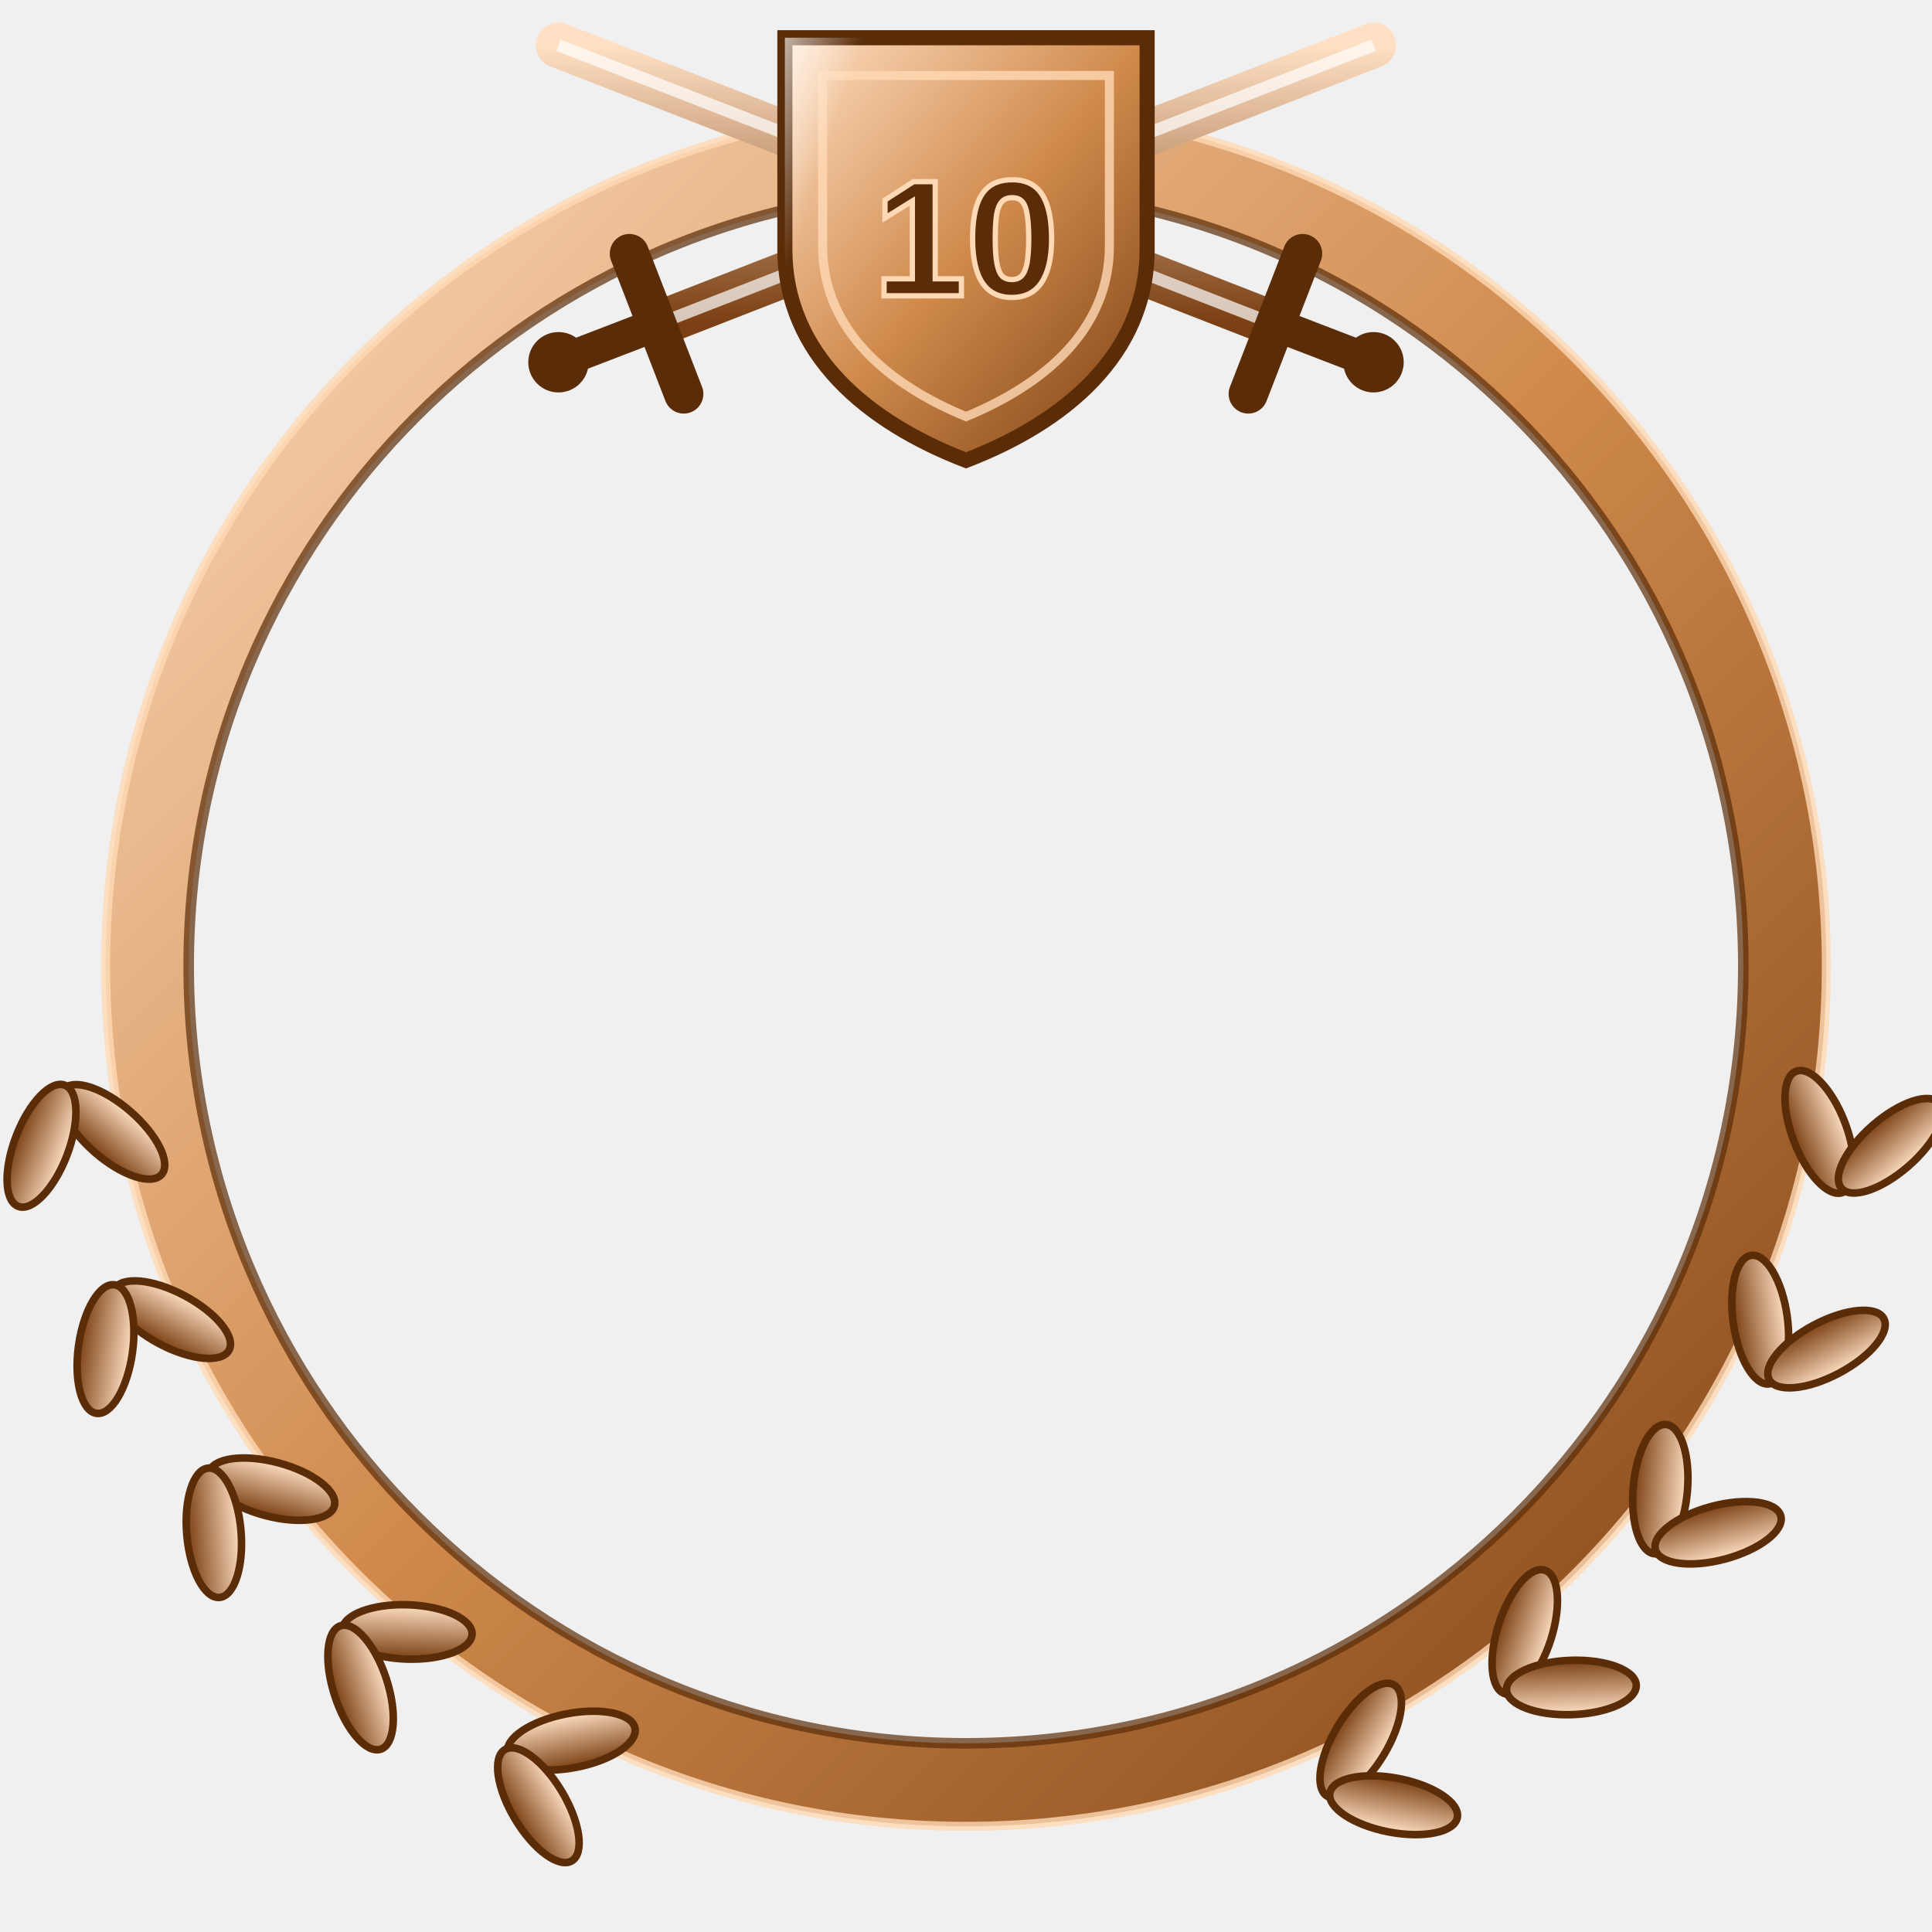
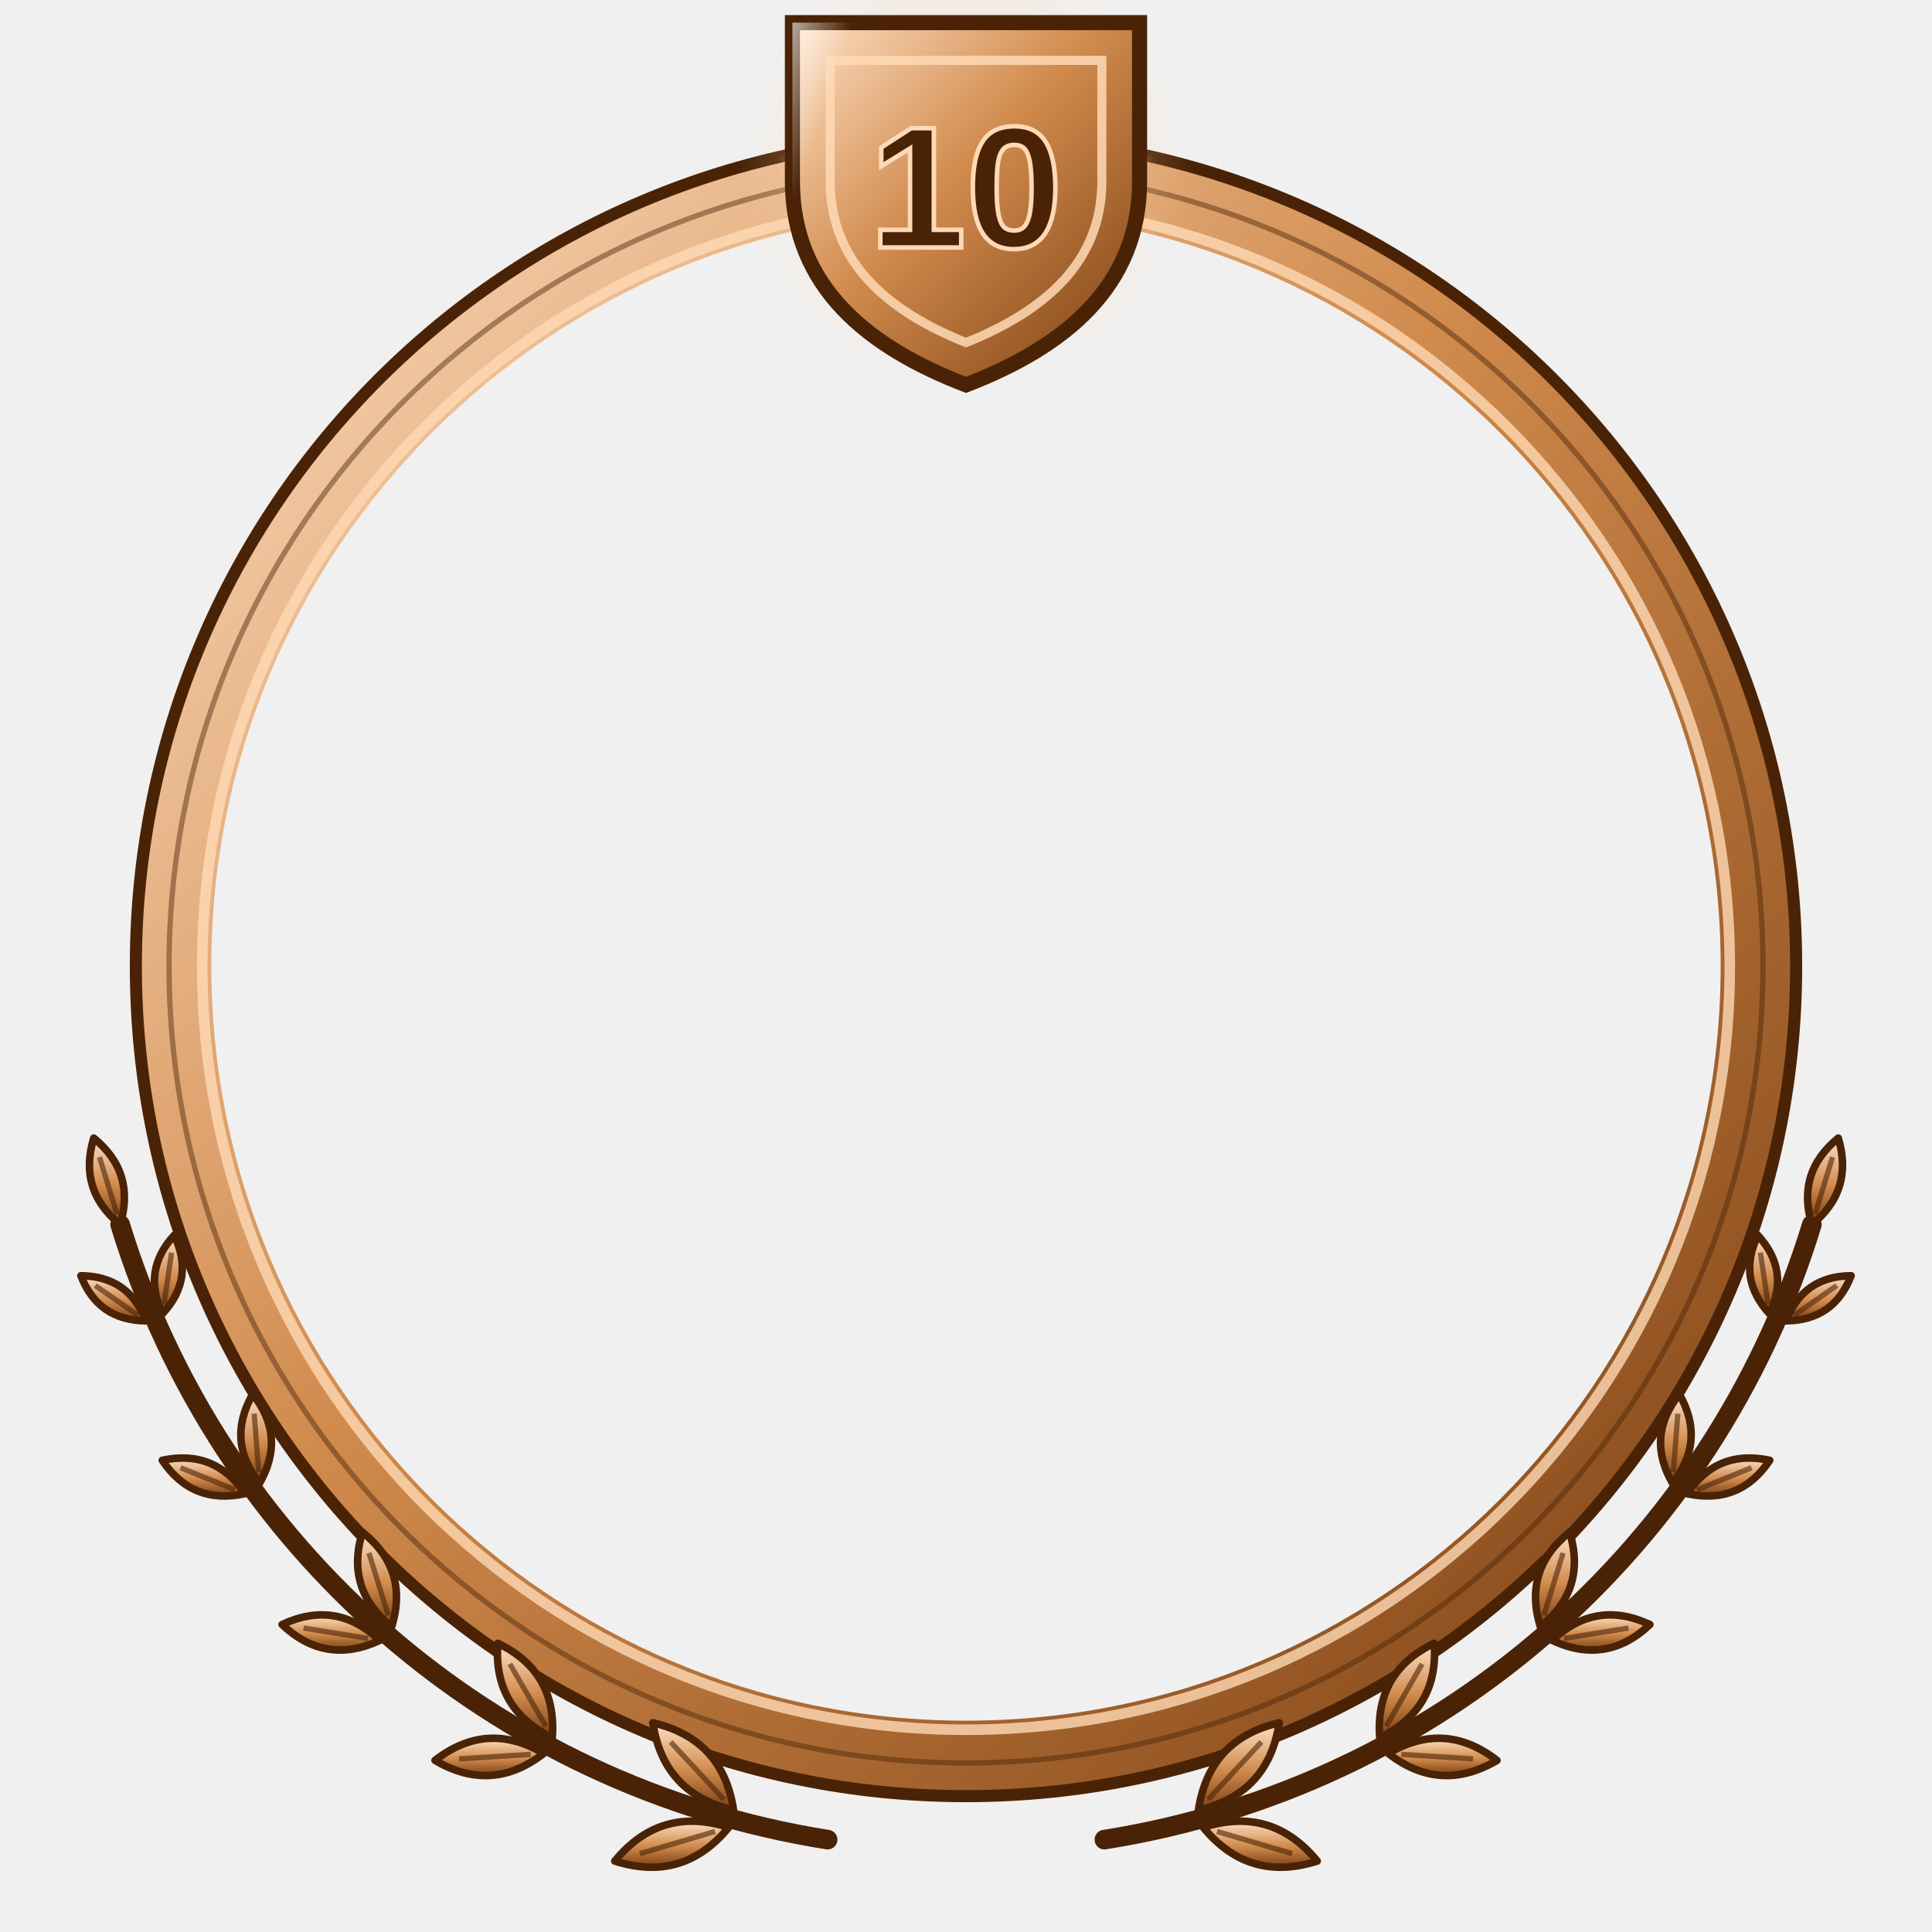
<svg xmlns="http://www.w3.org/2000/svg" viewBox="0 0 128 128">
  <defs>
    <linearGradient id="niv10-m" x1="0" y1="0" x2="1" y2="1">
      <stop offset="0" stop-color="#ffe0c4" />
-       <stop offset=".5" stop-color="#d08a4c" />
+       <stop offset=".45" stop-color="#d08a4c" />
      <stop offset="1" stop-color="#7a3f12" />
    </linearGradient>
    <linearGradient id="niv10-b" x1="0" y1="0" x2="0" y2="1">
      <stop offset="0" stop-color="#ffe0c4" />
+       <stop offset=".55" stop-color="#d08a4c" />
      <stop offset="1" stop-color="#7a3f12" />
    </linearGradient>
    <linearGradient id="niv10-g" x1="0" y1="0" x2="1" y2="0">
      <stop offset="0" stop-color="#fff" stop-opacity="0" />
-       <stop offset=".5" stop-color="#fff" stop-opacity=".85" />
+       <stop offset=".5" stop-color="#fff" stop-opacity=".9" />
      <stop offset="1" stop-color="#fff" stop-opacity="0" />
    </linearGradient>
    <clipPath id="niv10-c">
-       <path d="M52 2.5h24v14c0 7-5.5 11.5-12 14-6.5-2.5-12-7-12-14Z" />
+       <path d="M52.5 1.5h23v10.5c0 7-5 11-11.5 13.5-6.5-2.5-11.5-6.5-11.5-13.5Z" />
    </clipPath>
+     <mask id="niv10-r">
+       <path d="M119 64A55 55 0 1 0 9 64A55 55 0 1 0 119 64ZM114 64A50 50 0 1 1 14 64A50 50 0 1 1 114 64Z" fill="#fff" fill-rule="evenodd" />
+     </mask>
+     <radialGradient id="niv10-h">
+       <stop offset="0" stop-color="#ffd9b5" stop-opacity=".7" />
+       <stop offset="1" stop-color="#ffd9b5" stop-opacity="0" />
+     </radialGradient>
  </defs>
-   <style>.lu{animation:lu 3.6s ease-in-out infinite}@keyframes lu{0%,55%{transform:translateX(-30px)}100%{transform:translateX(30px)}}@media (prefers-reduced-motion:reduce){*{animation:none!important}}</style>
+   <style>.tw{transform-box:fill-box;transform-origin:center;animation:tw 2.4s ease-in-out infinite alternate}@keyframes tw{from{opacity:.25;transform:scale(.55) rotate(-15deg)}to{opacity:1;transform:scale(1) rotate(15deg)}}.lu{animation:lu 4s ease-in-out infinite}@keyframes lu{0%,55%{transform:translateX(-32px)}100%{transform:translateX(32px)}}.rt{transform-origin:64px 64px;animation:rt 7s linear infinite}@keyframes rt{to{transform:rotate(360deg)}}@media (prefers-reduced-motion:reduce){*{animation:none!important}}</style>
  <g class="">
-     <path d="M121 64A57 57 0 1 0 7 64A57 57 0 1 0 121 64ZM115.5 64A51.5 51.5 0 1 1 12.5 64A51.5 51.5 0 1 1 115.5 64Z" fill="url(#niv10-m)" fill-rule="evenodd" />
-     <circle cx="64" cy="64" r="51.5" fill="none" stroke="#5a2c08" stroke-width=".7" opacity=".7" />
-     <circle cx="64" cy="64" r="57" fill="none" stroke="#ffd9b5" stroke-width=".6" opacity=".8" />
-     <ellipse cx="90.15" cy="115.32" rx="4.3" ry="1.8" transform="rotate(121.0 90.15 115.32)" fill="url(#niv10-b)" stroke="#5a2c08" stroke-width=".5" />
-     <ellipse cx="92.33" cy="119.60" rx="4.3" ry="1.8" transform="rotate(191.0 92.33 119.60)" fill="url(#niv10-b)" stroke="#5a2c08" stroke-width=".5" />
-     <ellipse cx="101.02" cy="108.12" rx="4.3" ry="1.8" transform="rotate(108.0 101.02 108.12)" fill="url(#niv10-b)" stroke="#5a2c08" stroke-width=".5" />
-     <ellipse cx="104.11" cy="111.80" rx="4.3" ry="1.8" transform="rotate(178.0 104.11 111.80)" fill="url(#niv10-b)" stroke="#5a2c08" stroke-width=".5" />
-     <ellipse cx="110.00" cy="98.66" rx="4.3" ry="1.8" transform="rotate(95.0 110.00 98.66)" fill="url(#niv10-b)" stroke="#5a2c08" stroke-width=".5" />
-     <ellipse cx="113.83" cy="101.55" rx="4.3" ry="1.8" transform="rotate(165.0 113.83 101.55)" fill="url(#niv10-b)" stroke="#5a2c08" stroke-width=".5" />
-     <ellipse cx="116.62" cy="87.43" rx="4.3" ry="1.8" transform="rotate(82.0 116.62 87.43)" fill="url(#niv10-b)" stroke="#5a2c08" stroke-width=".5" />
-     <ellipse cx="121.01" cy="89.38" rx="4.3" ry="1.8" transform="rotate(152.0 121.01 89.38)" fill="url(#niv10-b)" stroke="#5a2c08" stroke-width=".5" />
-     <ellipse cx="120.54" cy="74.99" rx="4.3" ry="1.8" transform="rotate(69.0 120.54 74.99)" fill="url(#niv10-b)" stroke="#5a2c08" stroke-width=".5" />
-     <ellipse cx="125.25" cy="75.91" rx="4.3" ry="1.8" transform="rotate(139.0 125.25 75.91)" fill="url(#niv10-b)" stroke="#5a2c08" stroke-width=".5" />
-     <ellipse cx="37.85" cy="115.32" rx="4.3" ry="1.8" transform="rotate(349.0 37.85 115.32)" fill="url(#niv10-b)" stroke="#5a2c08" stroke-width=".5" />
-     <ellipse cx="35.67" cy="119.60" rx="4.3" ry="1.8" transform="rotate(419.0 35.67 119.60)" fill="url(#niv10-b)" stroke="#5a2c08" stroke-width=".5" />
-     <ellipse cx="26.98" cy="108.12" rx="4.3" ry="1.8" transform="rotate(362.0 26.98 108.12)" fill="url(#niv10-b)" stroke="#5a2c08" stroke-width=".5" />
-     <ellipse cx="23.89" cy="111.80" rx="4.3" ry="1.8" transform="rotate(432.0 23.89 111.80)" fill="url(#niv10-b)" stroke="#5a2c08" stroke-width=".5" />
-     <ellipse cx="18.00" cy="98.66" rx="4.3" ry="1.8" transform="rotate(375.0 18.00 98.66)" fill="url(#niv10-b)" stroke="#5a2c08" stroke-width=".5" />
-     <ellipse cx="14.17" cy="101.55" rx="4.3" ry="1.8" transform="rotate(445.0 14.17 101.55)" fill="url(#niv10-b)" stroke="#5a2c08" stroke-width=".5" />
-     <ellipse cx="11.38" cy="87.43" rx="4.3" ry="1.8" transform="rotate(388.0 11.38 87.43)" fill="url(#niv10-b)" stroke="#5a2c08" stroke-width=".5" />
-     <ellipse cx="6.99" cy="89.38" rx="4.3" ry="1.8" transform="rotate(458.0 6.99 89.38)" fill="url(#niv10-b)" stroke="#5a2c08" stroke-width=".5" />
-     <ellipse cx="7.46" cy="74.99" rx="4.3" ry="1.8" transform="rotate(401.0 7.46 74.99)" fill="url(#niv10-b)" stroke="#5a2c08" stroke-width=".5" />
-     <ellipse cx="2.75" cy="75.91" rx="4.3" ry="1.8" transform="rotate(471.0 2.75 75.91)" fill="url(#niv10-b)" stroke="#5a2c08" stroke-width=".5" />
-     <line x1="43.5" y1="21.5" x2="91.0" y2="3.0" stroke="url(#niv10-b)" stroke-width="3" stroke-linecap="round" />
-     <line x1="43.5" y1="21.5" x2="91.0" y2="3.0" stroke="#fff" stroke-width=".8" opacity=".7" />
-     <line x1="41.7" y1="16.8" x2="45.3" y2="26.1" stroke="#5a2c08" stroke-width="2.6" stroke-linecap="round" />
-     <line x1="37.0" y1="24.0" x2="43.5" y2="21.5" stroke="#5a2c08" stroke-width="2.2" stroke-linecap="round" />
-     <circle cx="37.0" cy="24.0" r="2" fill="#5a2c08" />
-     <line x1="84.5" y1="21.5" x2="37.0" y2="3.0" stroke="url(#niv10-b)" stroke-width="3" stroke-linecap="round" />
-     <line x1="84.5" y1="21.5" x2="37.0" y2="3.0" stroke="#fff" stroke-width=".8" opacity=".7" />
-     <line x1="82.7" y1="26.1" x2="86.3" y2="16.8" stroke="#5a2c08" stroke-width="2.6" stroke-linecap="round" />
-     <line x1="91.0" y1="24.0" x2="84.5" y2="21.5" stroke="#5a2c08" stroke-width="2.2" stroke-linecap="round" />
-     <circle cx="91.0" cy="24.0" r="2" fill="#5a2c08" />
-     <path d="M52 2.5h24v14c0 7-5.5 11.5-12 14-6.5-2.5-12-7-12-14Z" fill="url(#niv10-m)" stroke="#5a2c08" stroke-width="1" />
-     <path d="M54.5 5h19v11.3c0 5.6-4.4 9.2-9.5 11.3-5.1-2.1-9.5-5.7-9.5-11.3Z" fill="none" stroke="#ffd9b5" stroke-width=".6" opacity=".8" />
-     <text x="64" y="19.6" text-anchor="middle" font-family="Arial Black,Arial,sans-serif" font-weight="900" font-size="11" fill="#5a2c08" stroke="#ffd9b5" stroke-width=".35">10</text>
+     <path d="M119 64A55 55 0 1 0 9 64A55 55 0 1 0 119 64ZM114 64A50 50 0 1 1 14 64A50 50 0 1 1 114 64Z" fill="url(#niv10-m)" fill-rule="evenodd" />
+     <circle cx="64" cy="64" r="55" fill="none" stroke="#4a2306" stroke-width=".8" />
+     <circle cx="64" cy="64" r="50.6" fill="none" stroke="#ffd9b5" stroke-width=".7" opacity=".8" />
+     <circle cx="64" cy="64" r="52.8" fill="none" stroke="#4a2306" stroke-width=".35" opacity=".45" />
+     <g mask="url(#niv10-r)">
+       <g class="rt">
+         <ellipse cx="64" cy="9" rx="13" ry="5" fill="url(#niv10-g)" />
+       </g>
+     </g>
+     <path d="M54.83 121.88A58.6 58.6 0 0 1 7.96 81.13" fill="none" stroke="#4a2306" stroke-width="1.3" stroke-linecap="round" />
+     <path d="M48.28 121.07Q43.75 119.62 40.73 123.3Q45.26 124.75 48.28 121.07Z" fill="url(#niv10-b)" stroke="#4a2306" stroke-width=".5" stroke-linejoin="round" />
+     <path d="M47.37 121.34L42.39 122.81" stroke="#4a2306" stroke-width=".35" opacity=".6" />
+     <path d="M48.6 119.92Q47.89 115.21 43.25 114.14Q43.96 118.85 48.6 119.92Z" fill="url(#niv10-b)" stroke="#4a2306" stroke-width=".5" stroke-linejoin="round" />
+     <path d="M47.96 119.22L44.43 115.41" stroke="#4a2306" stroke-width=".35" opacity=".6" />
+     <path d="M36.02 116.17Q32.27 113.95 28.82 116.63Q32.58 118.85 36.02 116.17Z" fill="url(#niv10-b)" stroke="#4a2306" stroke-width=".5" stroke-linejoin="round" />
+     <path d="M35.16 116.23L30.41 116.53" stroke="#4a2306" stroke-width=".35" opacity=".6" />
+     <path d="M36.59 115.12Q36.91 110.76 32.98 108.87Q32.66 113.22 36.59 115.12Z" fill="url(#niv10-b)" stroke="#4a2306" stroke-width=".5" stroke-linejoin="round" />
+     <path d="M36.16 114.37L33.78 110.24" stroke="#4a2306" stroke-width=".35" opacity=".6" />
+     <path d="M25.16 108.68Q22.28 105.95 18.69 107.63Q21.57 110.36 25.16 108.68Z" fill="url(#niv10-b)" stroke="#4a2306" stroke-width=".5" stroke-linejoin="round" />
+     <path d="M24.38 108.55L20.11 107.86" stroke="#4a2306" stroke-width=".35" opacity=".6" />
+     <path d="M25.95 107.77Q27.11 103.98 24.01 101.51Q22.85 105.3 25.95 107.77Z" fill="url(#niv10-b)" stroke="#4a2306" stroke-width=".5" stroke-linejoin="round" />
+     <path d="M25.72 107.02L24.44 102.89" stroke="#4a2306" stroke-width=".35" opacity=".6" />
+     <path d="M16.23 98.96Q14.24 96 10.75 96.75Q12.74 99.72 16.23 98.96Z" fill="url(#niv10-b)" stroke="#4a2306" stroke-width=".5" stroke-linejoin="round" />
+     <path d="M15.57 98.7L11.96 97.24" stroke="#4a2306" stroke-width=".35" opacity=".6" />
+     <path d="M17.2 98.26Q18.97 95.16 16.74 92.37Q14.97 95.47 17.2 98.26Z" fill="url(#niv10-b)" stroke="#4a2306" stroke-width=".5" stroke-linejoin="round" />
+     <path d="M17.14 97.55L16.84 93.66" stroke="#4a2306" stroke-width=".35" opacity=".6" />
+     <path d="M9.67 87.51Q8.53 84.55 5.36 84.52Q6.5 87.48 9.67 87.51Z" fill="url(#niv10-b)" stroke="#4a2306" stroke-width=".5" stroke-linejoin="round" />
+     <path d="M9.15 87.15L6.31 85.17" stroke="#4a2306" stroke-width=".35" opacity=".6" />
+     <path d="M10.77 87.03Q12.92 84.7 11.54 81.84Q9.39 84.18 10.77 87.03Z" fill="url(#niv10-b)" stroke="#4a2306" stroke-width=".5" stroke-linejoin="round" />
+     <path d="M10.86 86.41L11.37 82.99" stroke="#4a2306" stroke-width=".35" opacity=".6" />
+     <path d="M7.96 81.13Q9 77.68 6.21 75.4Q5.17 78.85 7.96 81.13Z" fill="url(#niv10-b)" stroke="#4a2306" stroke-width=".5" stroke-linejoin="round" />
+     <path d="M7.75 80.44L6.59 76.66" stroke="#4a2306" stroke-width=".35" opacity=".6" />
+     <path d="M73.17 121.88A58.6 58.6 0 0 0 120.04 81.13" fill="none" stroke="#4a2306" stroke-width="1.3" stroke-linecap="round" />
+     <path d="M79.72 121.07Q82.74 124.75 87.27 123.3Q84.25 119.62 79.72 121.07Z" fill="url(#niv10-b)" stroke="#4a2306" stroke-width=".5" stroke-linejoin="round" />
+     <path d="M80.63 121.34L85.61 122.81" stroke="#4a2306" stroke-width=".35" opacity=".6" />
+     <path d="M79.4 119.92Q84.04 118.85 84.75 114.14Q80.11 115.21 79.4 119.92Z" fill="url(#niv10-b)" stroke="#4a2306" stroke-width=".5" stroke-linejoin="round" />
+     <path d="M80.04 119.22L83.57 115.41" stroke="#4a2306" stroke-width=".35" opacity=".6" />
+     <path d="M91.98 116.17Q95.42 118.85 99.18 116.63Q95.73 113.95 91.98 116.17Z" fill="url(#niv10-b)" stroke="#4a2306" stroke-width=".5" stroke-linejoin="round" />
+     <path d="M92.84 116.23L97.59 116.53" stroke="#4a2306" stroke-width=".35" opacity=".6" />
+     <path d="M91.41 115.12Q95.34 113.22 95.02 108.87Q91.09 110.76 91.41 115.12Z" fill="url(#niv10-b)" stroke="#4a2306" stroke-width=".5" stroke-linejoin="round" />
+     <path d="M91.84 114.37L94.22 110.24" stroke="#4a2306" stroke-width=".35" opacity=".6" />
+     <path d="M102.84 108.68Q106.43 110.36 109.31 107.63Q105.72 105.95 102.84 108.68Z" fill="url(#niv10-b)" stroke="#4a2306" stroke-width=".5" stroke-linejoin="round" />
+     <path d="M103.62 108.55L107.89 107.86" stroke="#4a2306" stroke-width=".35" opacity=".6" />
+     <path d="M102.05 107.77Q105.15 105.3 103.99 101.51Q100.89 103.98 102.05 107.77Z" fill="url(#niv10-b)" stroke="#4a2306" stroke-width=".5" stroke-linejoin="round" />
+     <path d="M102.28 107.02L103.56 102.89" stroke="#4a2306" stroke-width=".35" opacity=".6" />
+     <path d="M111.77 98.96Q115.26 99.72 117.25 96.75Q113.76 96 111.77 98.96Z" fill="url(#niv10-b)" stroke="#4a2306" stroke-width=".5" stroke-linejoin="round" />
+     <path d="M112.43 98.7L116.04 97.24" stroke="#4a2306" stroke-width=".35" opacity=".6" />
+     <path d="M110.8 98.26Q113.03 95.47 111.26 92.37Q109.03 95.16 110.8 98.26Z" fill="url(#niv10-b)" stroke="#4a2306" stroke-width=".5" stroke-linejoin="round" />
+     <path d="M110.86 97.55L111.16 93.66" stroke="#4a2306" stroke-width=".35" opacity=".6" />
+     <path d="M118.33 87.51Q121.5 87.48 122.64 84.52Q119.47 84.55 118.33 87.51Z" fill="url(#niv10-b)" stroke="#4a2306" stroke-width=".5" stroke-linejoin="round" />
+     <path d="M118.85 87.15L121.69 85.17" stroke="#4a2306" stroke-width=".35" opacity=".6" />
+     <path d="M117.23 87.03Q118.61 84.18 116.46 81.84Q115.08 84.7 117.23 87.03Z" fill="url(#niv10-b)" stroke="#4a2306" stroke-width=".5" stroke-linejoin="round" />
+     <path d="M117.14 86.41L116.63 82.99" stroke="#4a2306" stroke-width=".35" opacity=".6" />
+     <path d="M120.04 81.13Q122.83 78.85 121.79 75.4Q119 77.68 120.04 81.13Z" fill="url(#niv10-b)" stroke="#4a2306" stroke-width=".5" stroke-linejoin="round" />
+     <path d="M120.25 80.44L121.41 76.66" stroke="#4a2306" stroke-width=".35" opacity=".6" />
+     <circle cx="64" cy="11" r="15" fill="url(#niv10-h)" />
+     <path d="M52.5 1.5h23v10.5c0 7-5 11-11.5 13.5-6.5-2.5-11.5-6.5-11.5-13.5Z" fill="url(#niv10-m)" stroke="#4a2306" stroke-width="1" />
+     <path d="M55 4h18v8c0 5.4-3.8 8.6-9 10.7-5.2-2.1-9-5.3-9-10.7Z" fill="none" stroke="#ffd9b5" stroke-width=".6" opacity=".85" />
+     <text x="64" y="16.4" text-anchor="middle" font-family="Arial Black,Arial,sans-serif" font-weight="900" font-size="11.5" fill="#4a2306" stroke="#ffd9b5" stroke-width=".3">10</text>
    <g clip-path="url(#niv10-c)">
-       <rect class="lu" x="44" y="0" width="14" height="34" fill="url(#niv10-g)" transform="skewX(-18)" />
+       <rect class="lu" x="45" y="0" width="12" height="30" fill="url(#niv10-g)" transform="skewX(-18)" />
    </g>
  </g>
</svg>
